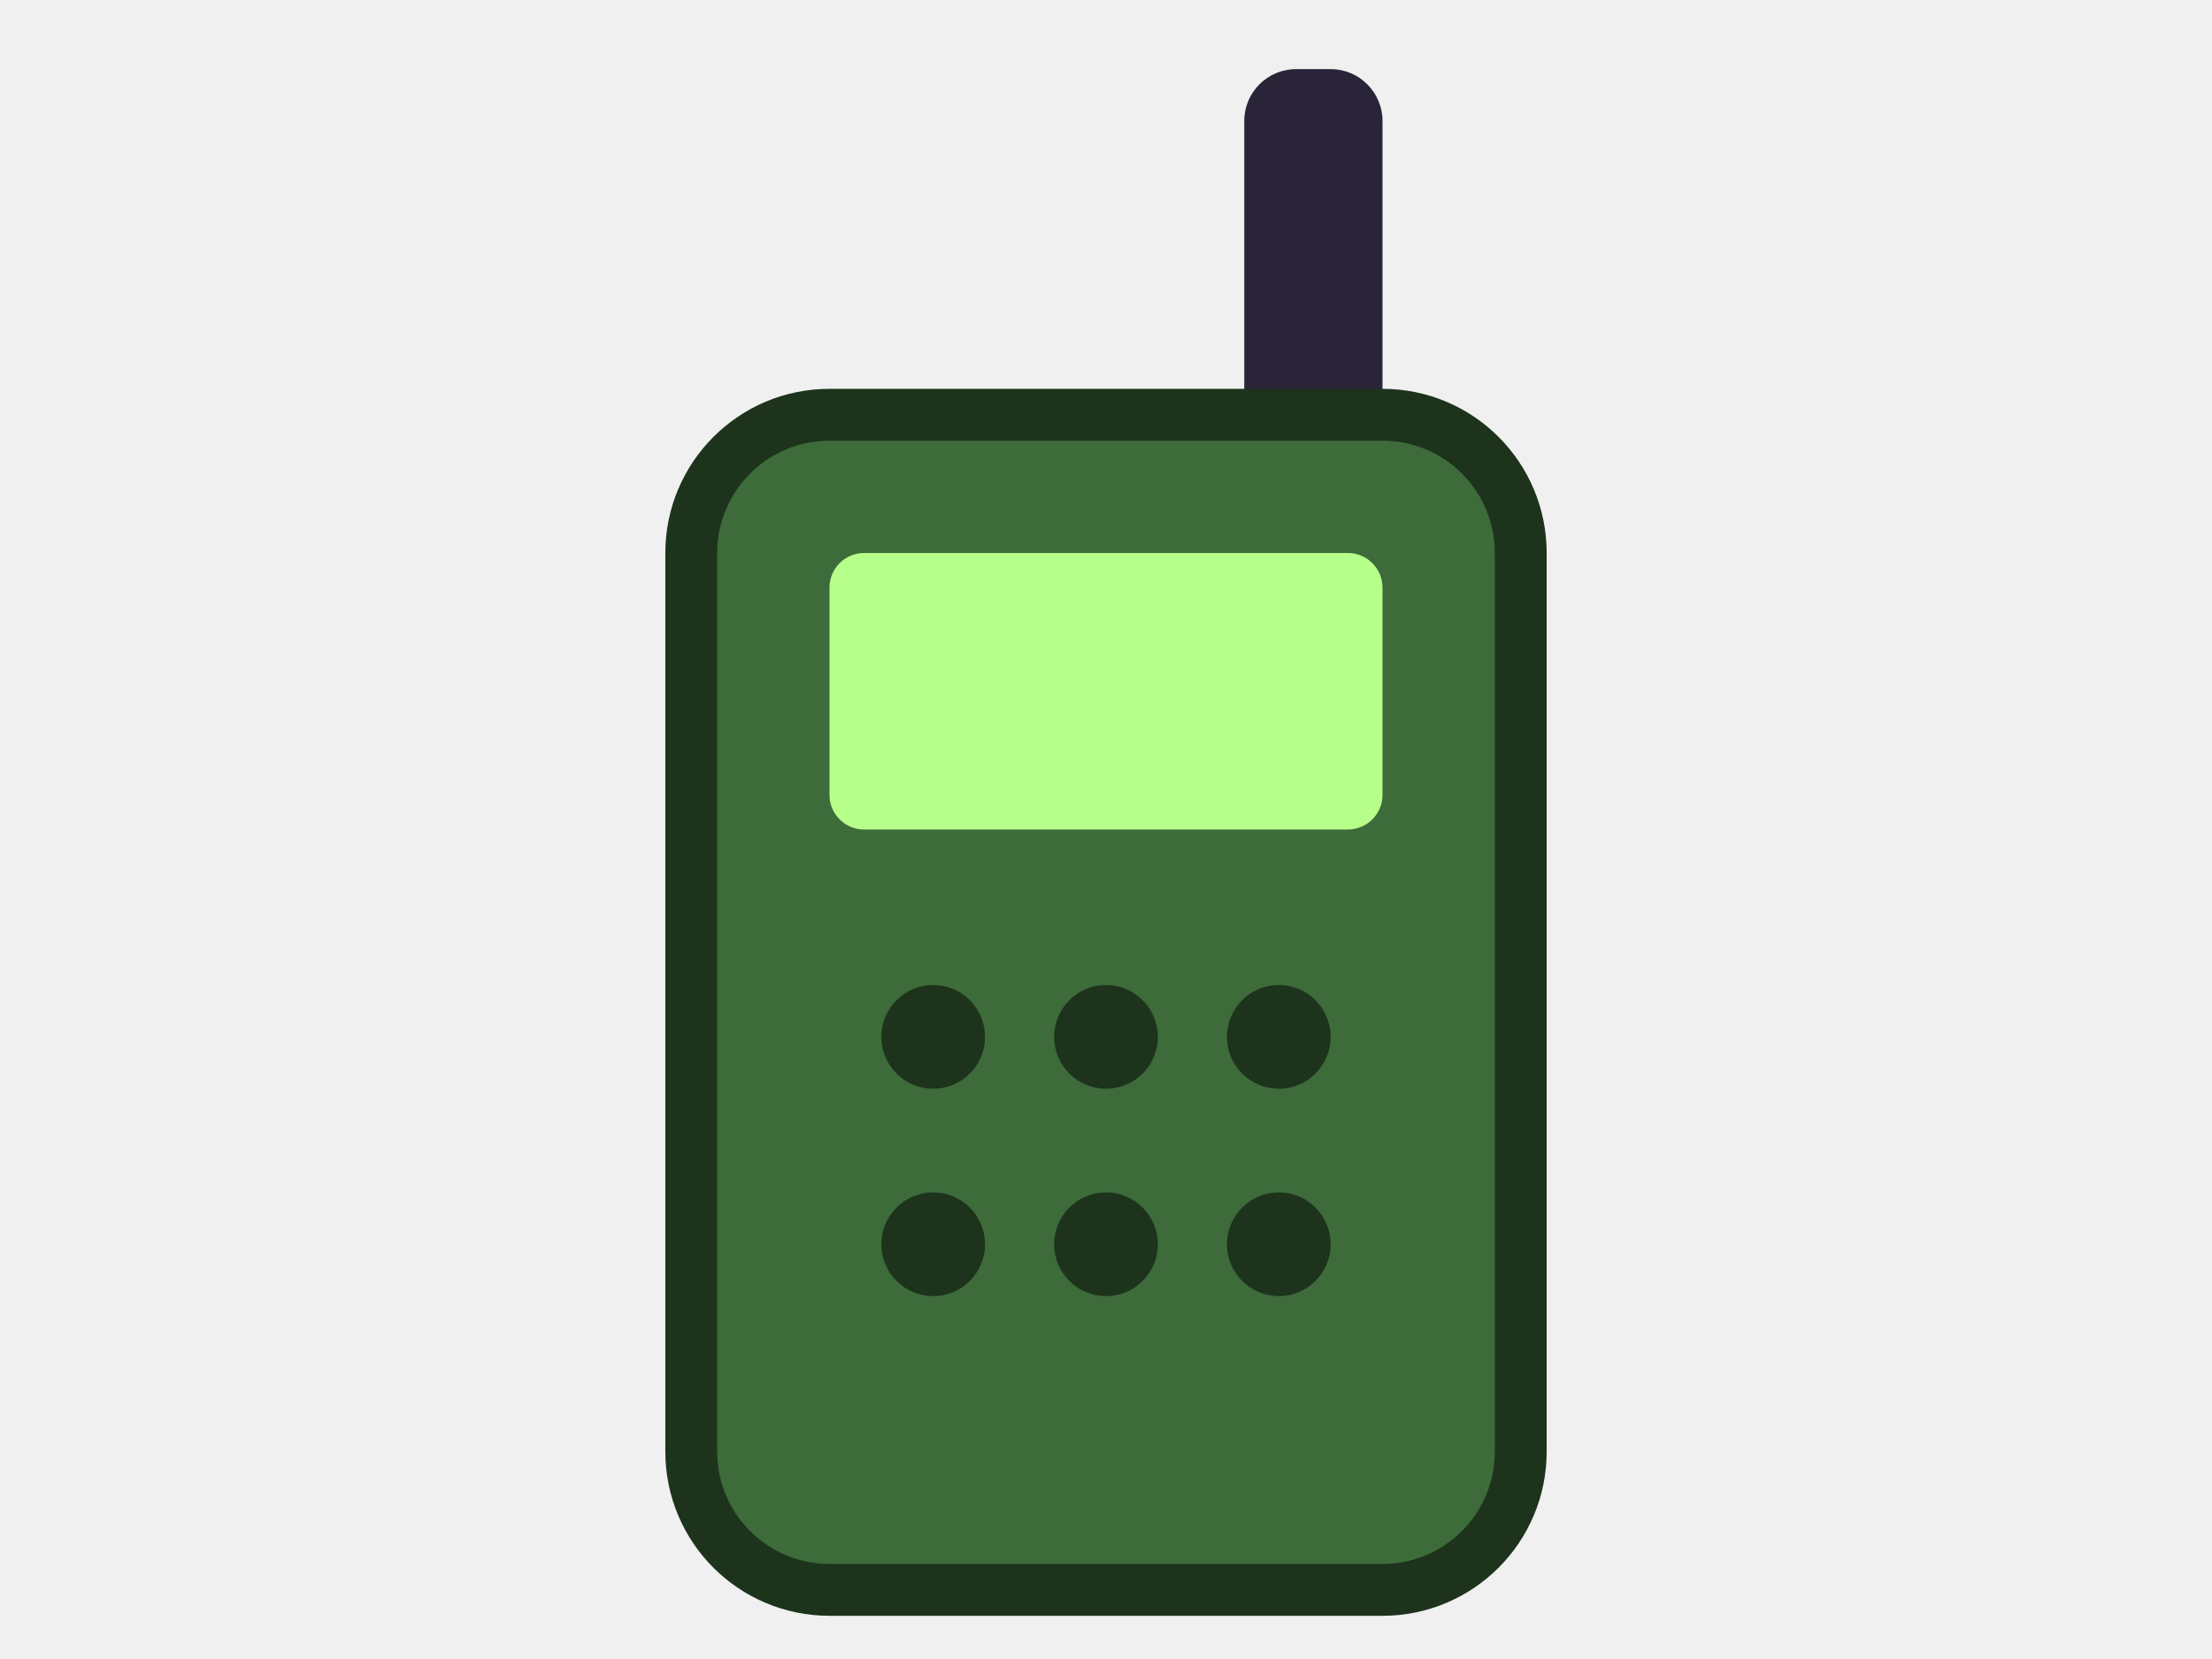
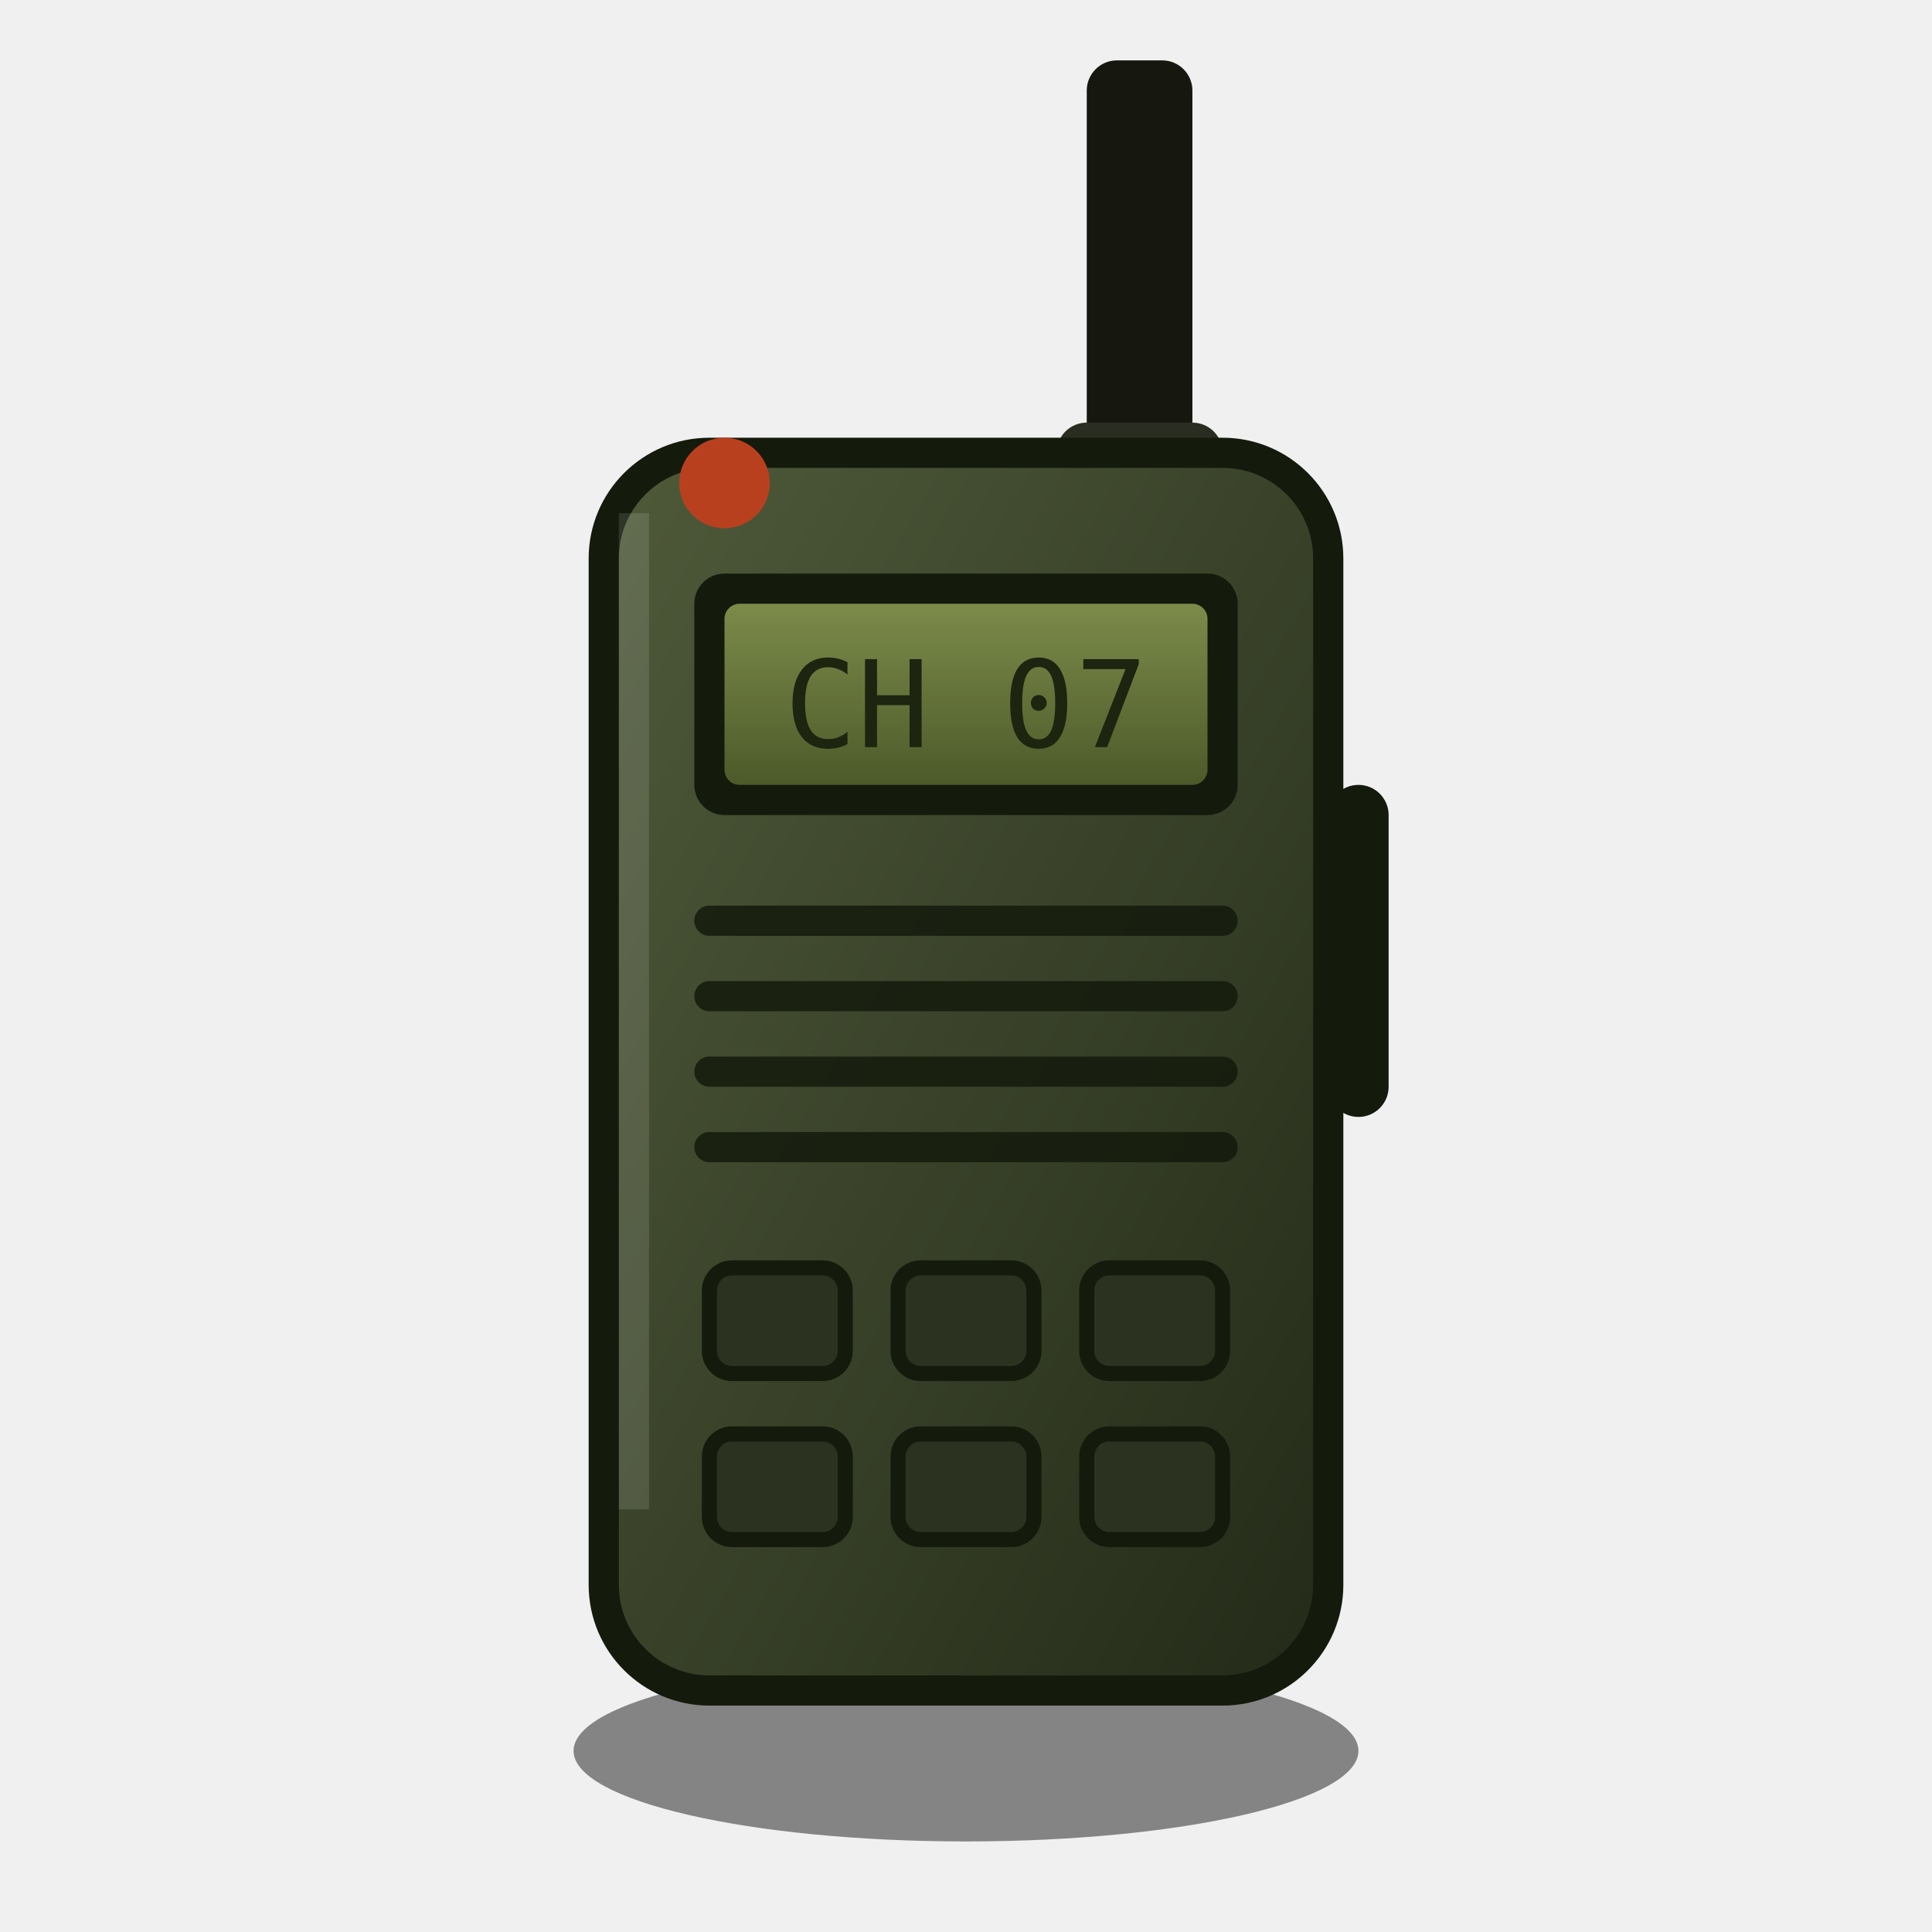
- <svg xmlns="http://www.w3.org/2000/svg" viewBox="0 0 128 96">
+ <svg xmlns="http://www.w3.org/2000/svg" viewBox="0 0 128 128">
  <defs>
-     <linearGradient id="o" x1="0" y1="0" x2="0" y2="1">
-       <stop offset="0" stop-color="#ffe27a" />
-       <stop offset="1" stop-color="#d48a00" />
+     <linearGradient id="corpo" x1="0" y1="0" x2="1" y2="1">
+       <stop offset="0" stop-color="#4f5a3a" />
+       <stop offset="1" stop-color="#232a18" />
    </linearGradient>
-     <linearGradient id="m" x1="0" y1="0" x2="0" y2="1">
-       <stop offset="0" stop-color="#5b5470" />
-       <stop offset="1" stop-color="#2a2438" />
-     </linearGradient>
-     <linearGradient id="r" x1="0" y1="0" x2="1" y2="1">
-       <stop offset="0" stop-color="#d9b8ff" />
-       <stop offset="1" stop-color="#8b3fe0" />
+     <linearGradient id="visor" x1="0" y1="0" x2="0" y2="1">
+       <stop offset="0" stop-color="#7c8b4a" />
+       <stop offset="1" stop-color="#4c5a2a" />
    </linearGradient>
  </defs>
-   <rect x="72" y="4" width="8" height="26" rx="3" fill="#2a2438" />
-   <rect x="40" y="24" width="48" height="68" rx="8" fill="#3d6b3a" stroke="#1d331c" stroke-width="3" />
-   <rect x="48" y="32" width="32" height="16" rx="2" fill="#b6ff8a" />
-   <g fill="#1d331c">
-     <circle cx="54" cy="60" r="3" />
-     <circle cx="64" cy="60" r="3" />
-     <circle cx="74" cy="60" r="3" />
-     <circle cx="54" cy="72" r="3" />
-     <circle cx="64" cy="72" r="3" />
-     <circle cx="74" cy="72" r="3" />
+   <ellipse cx="64" cy="116" rx="26" ry="6" fill="#000" opacity="0.45" />
+   <rect x="72" y="4" width="7" height="30" rx="2" fill="#16180f" />
+   <rect x="70" y="28" width="11" height="8" rx="2" fill="#2a2d22" />
+   <rect x="40" y="30" width="48" height="82" rx="7" fill="url(#corpo)" stroke="#141a0c" stroke-width="2" />
+   <rect x="46" y="38" width="36" height="16" rx="2" fill="#141a0c" />
+   <rect x="48" y="40" width="32" height="12" rx="1" fill="url(#visor)" />
+   <text x="64" y="49.5" font-family="Consolas,monospace" font-size="8" fill="#1d2410" text-anchor="middle">CH 07</text>
+   <g fill="#141a0c" opacity="0.85">
+     <rect x="46" y="60" width="36" height="2" rx="1" />
+     <rect x="46" y="65" width="36" height="2" rx="1" />
+     <rect x="46" y="70" width="36" height="2" rx="1" />
+     <rect x="46" y="75" width="36" height="2" rx="1" />
  </g>
+   <g fill="#2b3320" stroke="#141a0c" stroke-width="1">
+     <rect x="47" y="84" width="9" height="7" rx="1.5" />
+     <rect x="59.5" y="84" width="9" height="7" rx="1.5" />
+     <rect x="72" y="84" width="9" height="7" rx="1.5" />
+     <rect x="47" y="95" width="9" height="7" rx="1.5" />
+     <rect x="59.5" y="95" width="9" height="7" rx="1.5" />
+     <rect x="72" y="95" width="9" height="7" rx="1.5" />
+   </g>
+   <circle cx="48" cy="32" r="3" fill="#b8401f" />
+   <rect x="88" y="52" width="4" height="22" rx="2" fill="#141a0c" />
+   <path d="M42 34 V100" stroke="#fff" stroke-width="2" opacity="0.12" />
</svg>
